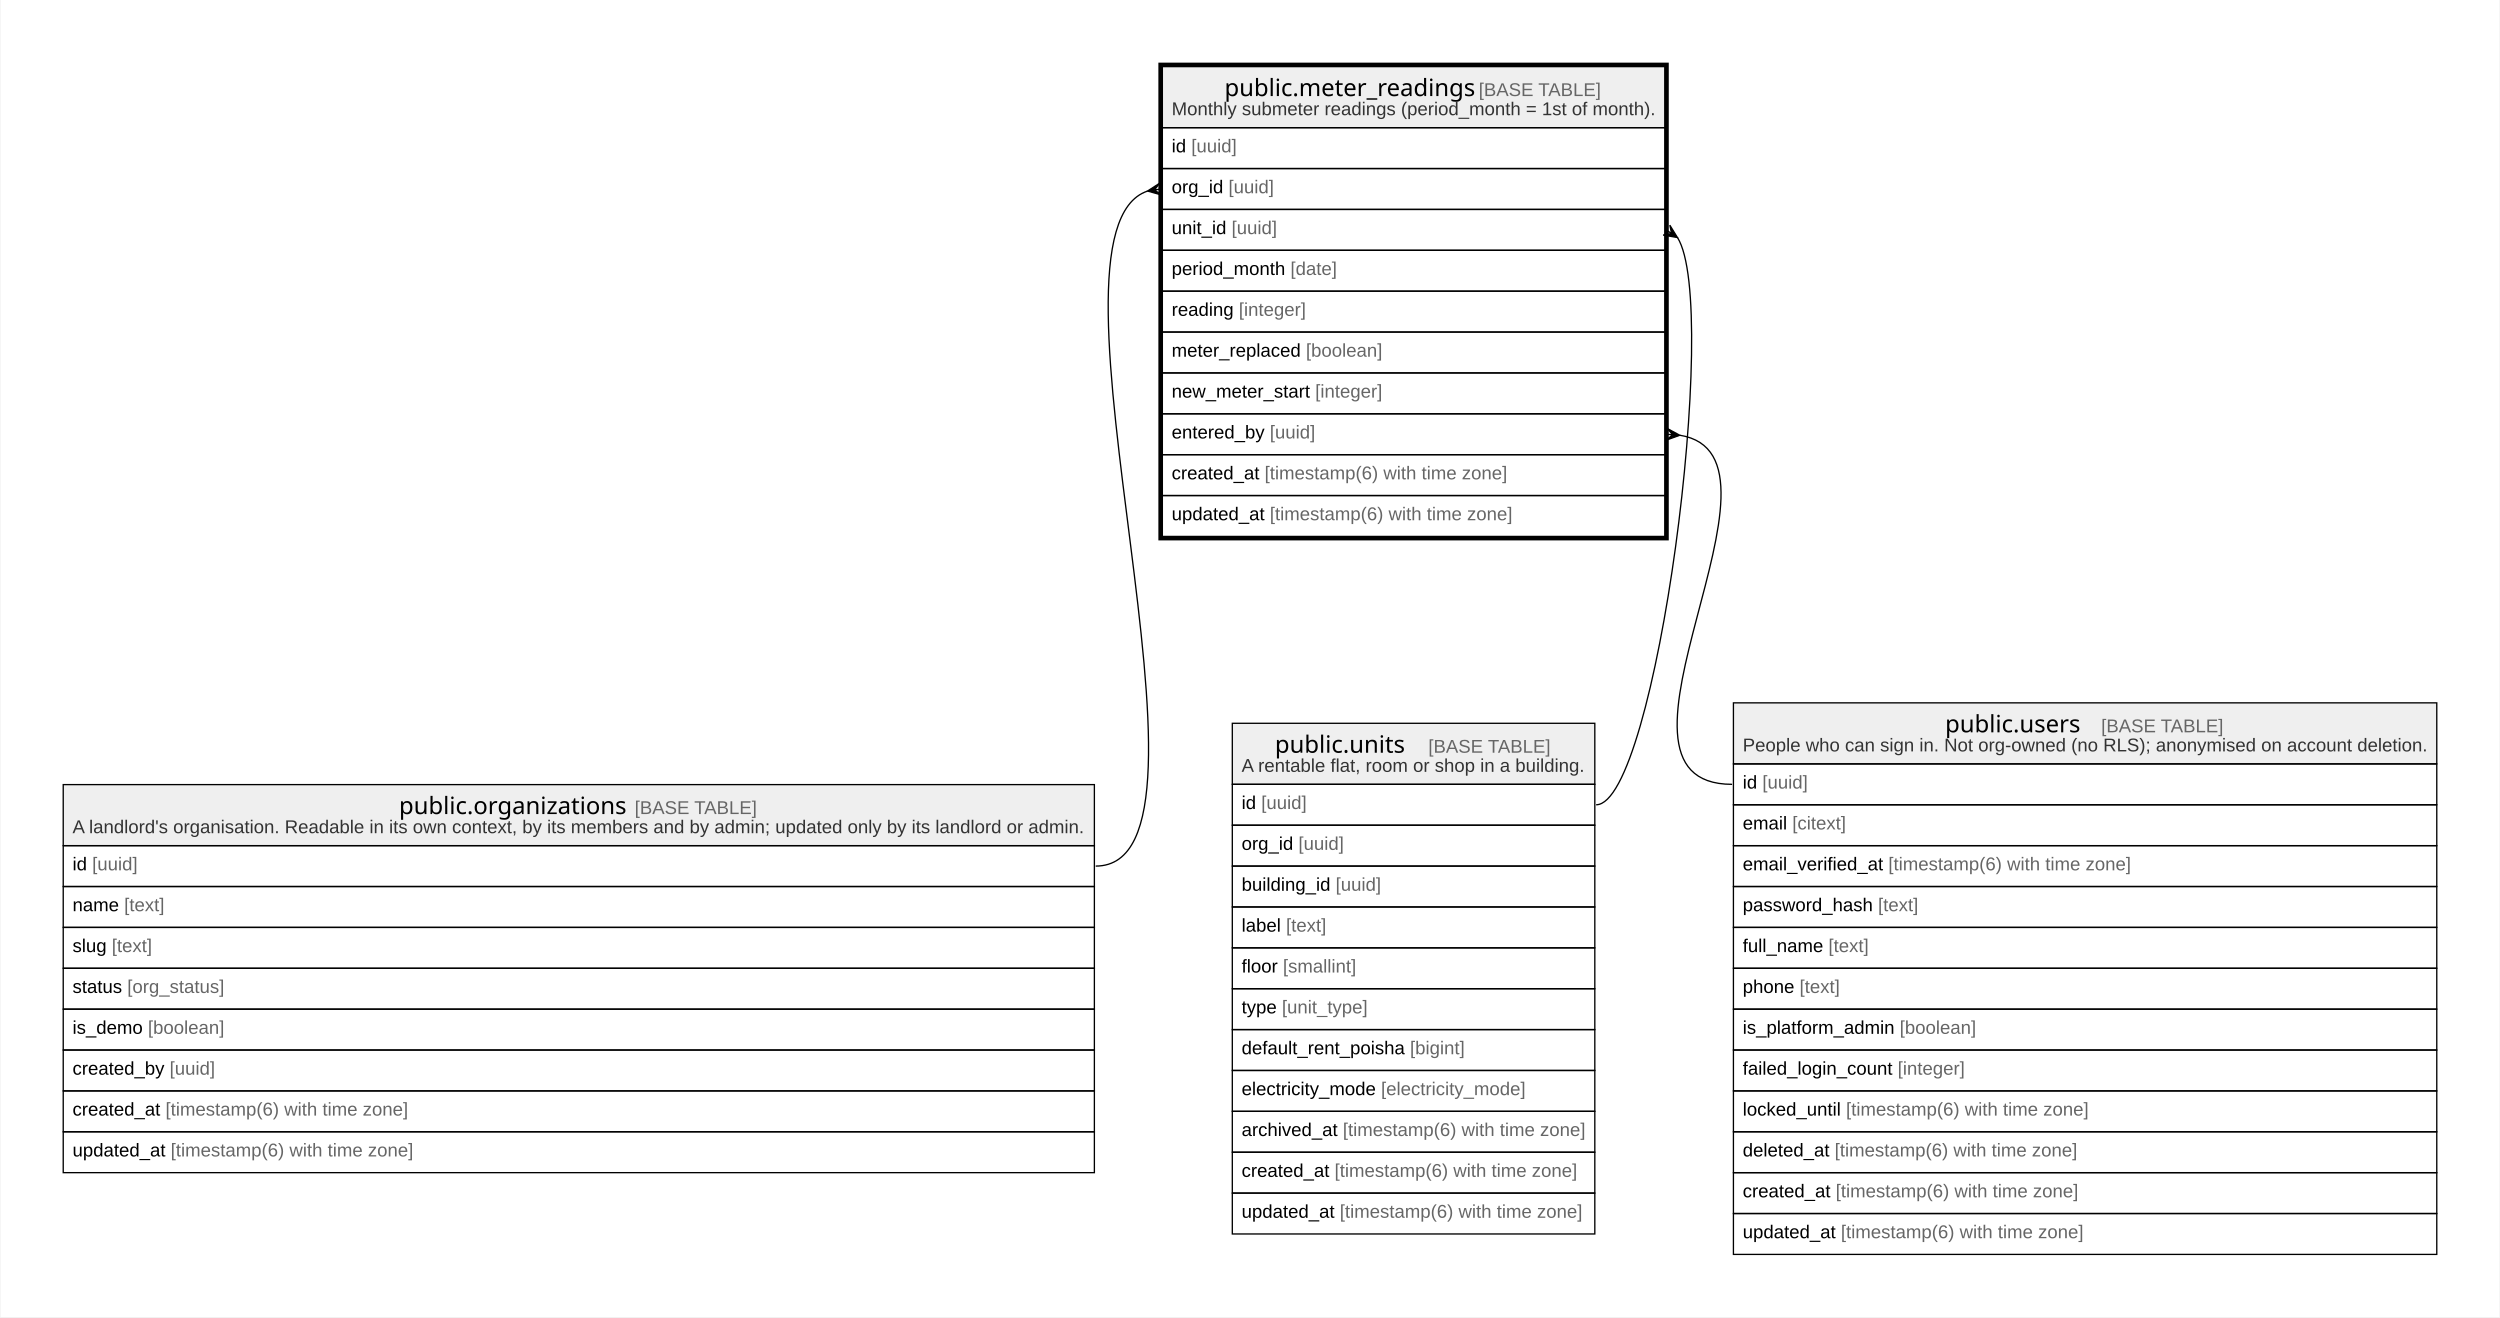
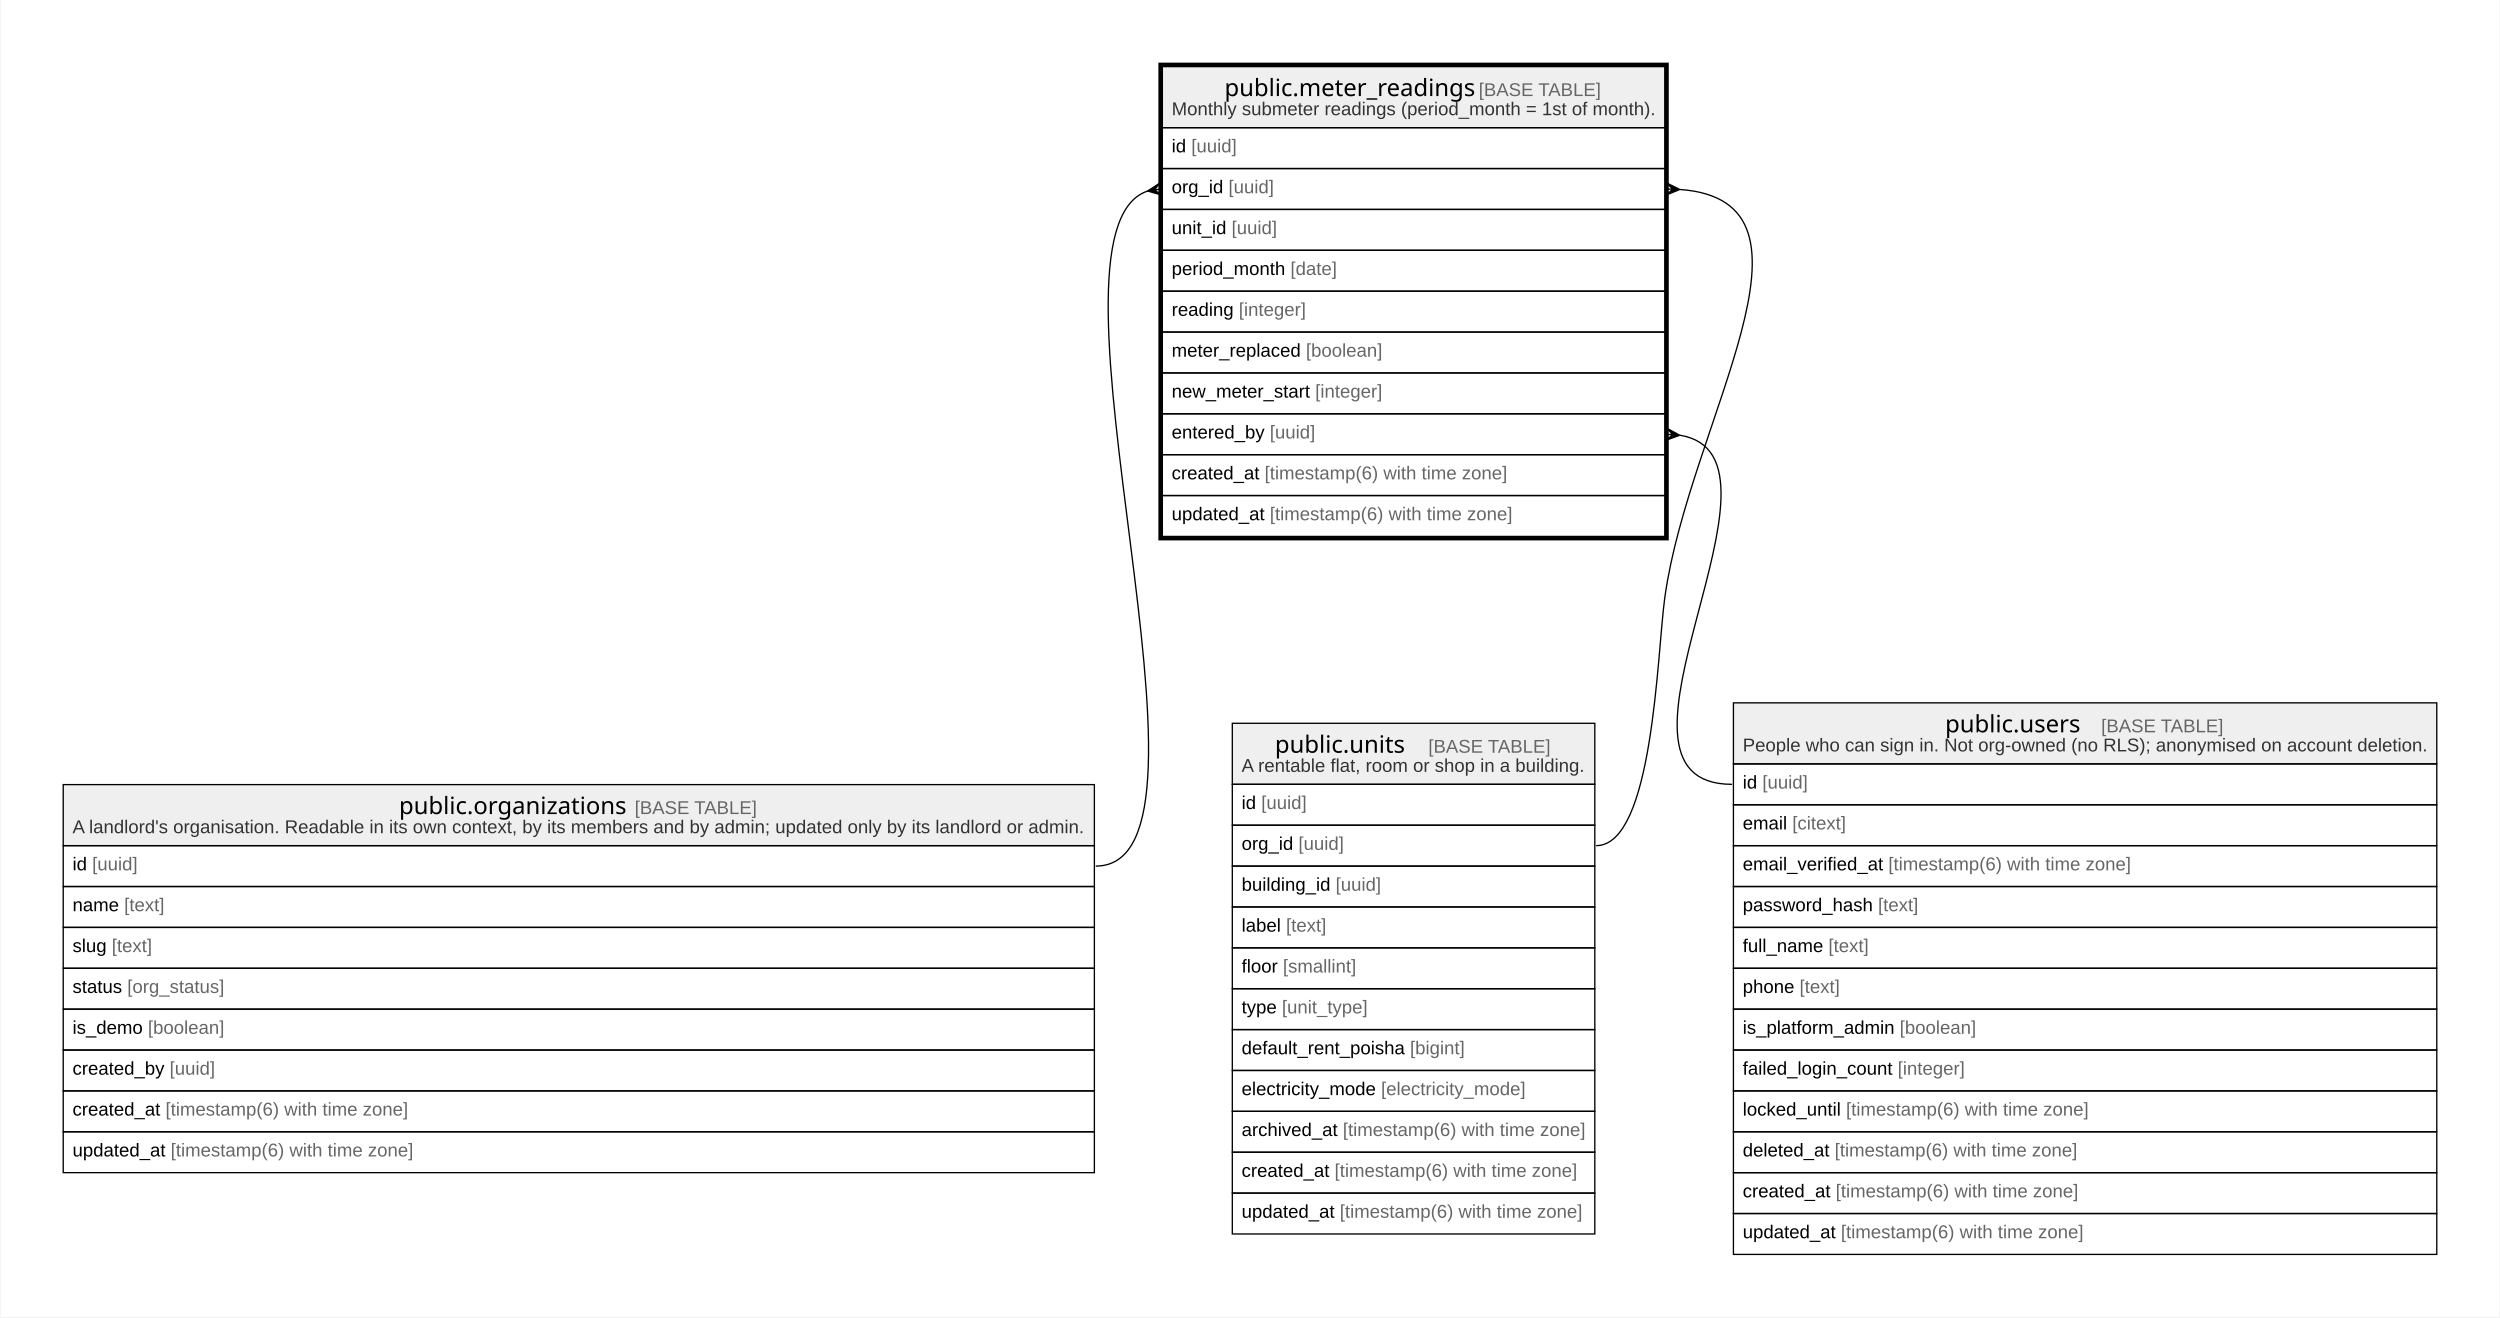
<svg xmlns="http://www.w3.org/2000/svg" width="1883pt" height="992pt" viewBox="0.00 0.00 1882.88 992.40">
  <g id="graph0" class="graph" transform="scale(1 1) rotate(0) translate(4 988.4)">
    <polygon fill="white" stroke="none" points="-4,4 -4,-988.4 1878.88,-988.4 1878.88,4 -4,4" />
    <g id="node1" class="node">
      <polygon fill="#efefef" stroke="none" points="871.4,-892.2 871.4,-938.2 1249.98,-938.2 1249.98,-892.2 871.4,-892.2" />
      <polygon fill="none" stroke="black" points="871.4,-892.2 871.4,-938.2 1249.98,-938.2 1249.98,-892.2 871.4,-892.2" />
      <text text-anchor="start" x="918.22" y="-916" font-family="Arial Bold" font-size="18.00">public.meter_readings</text>
      <text text-anchor="start" x="1078.67" y="-916" font-family="Arial" font-size="14.00">    </text>
      <text text-anchor="start" x="1109.78" y="-916" font-family="Arial" font-size="14.00" fill="#666666">[BASE TABLE]</text>
      <text text-anchor="start" x="878.4" y="-901.6" font-family="Arial" font-size="14.00" fill="#333333">Monthly submeter readings (period_month = 1st of month).</text>
      <polygon fill="none" stroke="black" points="871.4,-861.4 871.4,-892.2 1249.98,-892.2 1249.98,-861.4 871.4,-861.4" />
      <text text-anchor="start" x="878.4" y="-873.6" font-family="Arial" font-size="14.00">id </text>
      <text text-anchor="start" x="893.19" y="-873.6" font-family="Arial" font-size="14.00" fill="#666666">[uuid]</text>
      <polygon fill="none" stroke="black" points="871.4,-830.6 871.4,-861.4 1249.98,-861.4 1249.98,-830.6 871.4,-830.6" />
      <text text-anchor="start" x="878.4" y="-842.8" font-family="Arial" font-size="14.00">org_id </text>
      <text text-anchor="start" x="921.21" y="-842.8" font-family="Arial" font-size="14.00" fill="#666666">[uuid]</text>
      <polygon fill="none" stroke="black" points="871.4,-799.8 871.4,-830.6 1249.98,-830.6 1249.98,-799.8 871.4,-799.8" />
      <text text-anchor="start" x="878.4" y="-812" font-family="Arial" font-size="14.00">unit_id </text>
      <text text-anchor="start" x="923.55" y="-812" font-family="Arial" font-size="14.00" fill="#666666">[uuid]</text>
      <polygon fill="none" stroke="black" points="871.4,-769 871.4,-799.8 1249.98,-799.8 1249.98,-769 871.4,-769" />
      <text text-anchor="start" x="878.4" y="-781.2" font-family="Arial" font-size="14.00">period_month </text>
      <text text-anchor="start" x="967.91" y="-781.2" font-family="Arial" font-size="14.00" fill="#666666">[date]</text>
      <polygon fill="none" stroke="black" points="871.4,-738.2 871.4,-769 1249.98,-769 1249.98,-738.2 871.4,-738.2" />
      <text text-anchor="start" x="878.4" y="-750.4" font-family="Arial" font-size="14.00">reading </text>
      <text text-anchor="start" x="929" y="-750.4" font-family="Arial" font-size="14.00" fill="#666666">[integer]</text>
      <polygon fill="none" stroke="black" points="871.4,-707.4 871.4,-738.2 1249.98,-738.2 1249.98,-707.4 871.4,-707.4" />
      <text text-anchor="start" x="878.4" y="-719.6" font-family="Arial" font-size="14.00">meter_replaced </text>
      <text text-anchor="start" x="979.57" y="-719.6" font-family="Arial" font-size="14.00" fill="#666666">[boolean]</text>
      <polygon fill="none" stroke="black" points="871.4,-676.6 871.4,-707.4 1249.98,-707.4 1249.98,-676.6 871.4,-676.6" />
      <text text-anchor="start" x="878.4" y="-688.8" font-family="Arial" font-size="14.00">new_meter_start </text>
      <text text-anchor="start" x="986.56" y="-688.8" font-family="Arial" font-size="14.00" fill="#666666">[integer]</text>
      <polygon fill="none" stroke="black" points="871.4,-645.8 871.4,-676.6 1249.98,-676.6 1249.98,-645.8 871.4,-645.8" />
      <text text-anchor="start" x="878.4" y="-658" font-family="Arial" font-size="14.00">entered_by </text>
      <text text-anchor="start" x="952.35" y="-658" font-family="Arial" font-size="14.00" fill="#666666">[uuid]</text>
      <polygon fill="none" stroke="black" points="871.4,-615 871.4,-645.8 1249.98,-645.8 1249.98,-615 871.4,-615" />
      <text text-anchor="start" x="878.4" y="-627.2" font-family="Arial" font-size="14.00">created_at </text>
      <text text-anchor="start" x="948.45" y="-627.2" font-family="Arial" font-size="14.00" fill="#666666">[timestamp(6) with time zone]</text>
      <polygon fill="none" stroke="black" points="871.4,-584.2 871.4,-615 1249.98,-615 1249.98,-584.2 871.4,-584.2" />
      <text text-anchor="start" x="878.4" y="-596.4" font-family="Arial" font-size="14.00">updated_at </text>
      <text text-anchor="start" x="952.36" y="-596.4" font-family="Arial" font-size="14.00" fill="#666666">[timestamp(6) with time zone]</text>
      <polygon fill="none" stroke="black" stroke-width="3" points="869.9,-582.7 869.9,-939.7 1251.48,-939.7 1251.48,-582.7 869.9,-582.7" />
    </g>
    <g id="node2" class="node">
      <polygon fill="#efefef" stroke="none" points="43.2,-351.2 43.2,-397.2 820.18,-397.2 820.18,-351.2 43.2,-351.2" />
      <polygon fill="none" stroke="black" points="43.2,-351.2 43.2,-397.2 820.18,-397.2 820.18,-351.2 43.2,-351.2" />
      <text text-anchor="start" x="296.21" y="-375" font-family="Arial Bold" font-size="18.00">public.organizations</text>
      <text text-anchor="start" x="442.68" y="-375" font-family="Arial" font-size="14.00">    </text>
      <text text-anchor="start" x="473.79" y="-375" font-family="Arial" font-size="14.00" fill="#666666">[BASE TABLE]</text>
      <text text-anchor="start" x="50.2" y="-360.6" font-family="Arial" font-size="14.00" fill="#333333">A landlord's organisation. Readable in its own context, by its members and by admin; updated only by its landlord or admin.</text>
      <polygon fill="none" stroke="black" points="43.2,-320.4 43.2,-351.2 820.18,-351.2 820.18,-320.4 43.2,-320.4" />
      <text text-anchor="start" x="50.2" y="-332.6" font-family="Arial" font-size="14.00">id </text>
      <text text-anchor="start" x="64.99" y="-332.6" font-family="Arial" font-size="14.00" fill="#666666">[uuid]</text>
      <polygon fill="none" stroke="black" points="43.2,-289.6 43.2,-320.4 820.18,-320.4 820.18,-289.6 43.2,-289.6" />
      <text text-anchor="start" x="50.2" y="-301.8" font-family="Arial" font-size="14.00">name </text>
      <text text-anchor="start" x="89.11" y="-301.8" font-family="Arial" font-size="14.00" fill="#666666">[text]</text>
      <polygon fill="none" stroke="black" points="43.2,-258.8 43.2,-289.6 820.18,-289.6 820.18,-258.8 43.2,-258.8" />
      <text text-anchor="start" x="50.2" y="-271" font-family="Arial" font-size="14.00">slug </text>
      <text text-anchor="start" x="79.77" y="-271" font-family="Arial" font-size="14.00" fill="#666666">[text]</text>
      <polygon fill="none" stroke="black" points="43.2,-228 43.2,-258.8 820.18,-258.8 820.18,-228 43.2,-228" />
      <text text-anchor="start" x="50.2" y="-240.2" font-family="Arial" font-size="14.00">status </text>
      <text text-anchor="start" x="91.44" y="-240.2" font-family="Arial" font-size="14.00" fill="#666666">[org_status]</text>
      <polygon fill="none" stroke="black" points="43.2,-197.2 43.2,-228 820.18,-228 820.18,-197.2 43.2,-197.2" />
      <text text-anchor="start" x="50.2" y="-209.4" font-family="Arial" font-size="14.00">is_demo </text>
      <text text-anchor="start" x="107.01" y="-209.4" font-family="Arial" font-size="14.00" fill="#666666">[boolean]</text>
      <polygon fill="none" stroke="black" points="43.2,-166.4 43.2,-197.2 820.18,-197.2 820.18,-166.4 43.2,-166.4" />
      <text text-anchor="start" x="50.2" y="-178.6" font-family="Arial" font-size="14.00">created_by </text>
      <text text-anchor="start" x="123.36" y="-178.6" font-family="Arial" font-size="14.00" fill="#666666">[uuid]</text>
      <polygon fill="none" stroke="black" points="43.2,-135.6 43.2,-166.4 820.18,-166.4 820.18,-135.6 43.2,-135.6" />
      <text text-anchor="start" x="50.2" y="-147.8" font-family="Arial" font-size="14.00">created_at </text>
      <text text-anchor="start" x="120.25" y="-147.8" font-family="Arial" font-size="14.00" fill="#666666">[timestamp(6) with time zone]</text>
      <polygon fill="none" stroke="black" points="43.2,-104.8 43.2,-135.6 820.18,-135.6 820.18,-104.8 43.2,-104.8" />
      <text text-anchor="start" x="50.2" y="-117" font-family="Arial" font-size="14.00">updated_at </text>
      <text text-anchor="start" x="124.16" y="-117" font-family="Arial" font-size="14.00" fill="#666666">[timestamp(6) with time zone]</text>
    </g>
    <g id="edge1" class="edge">
      <path fill="none" stroke="black" d="M860.28,-844.44C767.71,-813.65 931.41,-335.8 821.18,-335.8" />
      <polygon fill="black" stroke="black" points="860.19,-844.43 869.39,-850.4 865.46,-845.24 869.74,-845.9 869.74,-845.9 869.74,-845.9 865.46,-845.24 870.76,-841.5 860.19,-844.43" />
    </g>
    <g id="node3" class="node">
      <polygon fill="#efefef" stroke="none" points="924.11,-397.4 924.11,-443.4 1197.26,-443.4 1197.26,-397.4 924.11,-397.4" />
      <polygon fill="none" stroke="black" points="924.11,-397.4 924.11,-443.4 1197.26,-443.4 1197.26,-397.4 924.11,-397.4" />
      <text text-anchor="start" x="956.2" y="-421.2" font-family="Arial Bold" font-size="18.00">public.units</text>
      <text text-anchor="start" x="1040.69" y="-421.2" font-family="Arial" font-size="14.00">    </text>
      <text text-anchor="start" x="1071.81" y="-421.2" font-family="Arial" font-size="14.00" fill="#666666">[BASE TABLE]</text>
      <text text-anchor="start" x="931.11" y="-406.8" font-family="Arial" font-size="14.00" fill="#333333">A rentable flat, room or shop in a building.</text>
      <polygon fill="none" stroke="black" points="924.11,-366.6 924.11,-397.4 1197.26,-397.4 1197.26,-366.6 924.11,-366.6" />
      <text text-anchor="start" x="931.11" y="-378.8" font-family="Arial" font-size="14.00">id </text>
      <text text-anchor="start" x="945.9" y="-378.8" font-family="Arial" font-size="14.00" fill="#666666">[uuid]</text>
      <polygon fill="none" stroke="black" points="924.11,-335.8 924.11,-366.6 1197.26,-366.6 1197.26,-335.8 924.11,-335.8" />
      <text text-anchor="start" x="931.11" y="-348" font-family="Arial" font-size="14.00">org_id </text>
      <text text-anchor="start" x="973.92" y="-348" font-family="Arial" font-size="14.00" fill="#666666">[uuid]</text>
      <polygon fill="none" stroke="black" points="924.11,-305 924.11,-335.8 1197.26,-335.8 1197.26,-305 924.11,-305" />
      <text text-anchor="start" x="931.11" y="-317.2" font-family="Arial" font-size="14.00">building_id </text>
      <text text-anchor="start" x="1001.95" y="-317.2" font-family="Arial" font-size="14.00" fill="#666666">[uuid]</text>
      <polygon fill="none" stroke="black" points="924.11,-274.2 924.11,-305 1197.26,-305 1197.26,-274.2 924.11,-274.2" />
      <text text-anchor="start" x="931.11" y="-286.4" font-family="Arial" font-size="14.00">label </text>
      <text text-anchor="start" x="964.58" y="-286.4" font-family="Arial" font-size="14.00" fill="#666666">[text]</text>
      <polygon fill="none" stroke="black" points="924.11,-243.4 924.11,-274.2 1197.26,-274.2 1197.26,-243.4 924.11,-243.4" />
      <text text-anchor="start" x="931.11" y="-255.6" font-family="Arial" font-size="14.00">floor </text>
      <text text-anchor="start" x="962.24" y="-255.6" font-family="Arial" font-size="14.00" fill="#666666">[smallint]</text>
      <polygon fill="none" stroke="black" points="924.11,-212.6 924.11,-243.4 1197.26,-243.4 1197.26,-212.6 924.11,-212.6" />
      <text text-anchor="start" x="931.11" y="-224.8" font-family="Arial" font-size="14.00">type </text>
      <text text-anchor="start" x="961.47" y="-224.8" font-family="Arial" font-size="14.00" fill="#666666">[unit_type]</text>
      <polygon fill="none" stroke="black" points="924.11,-181.8 924.11,-212.6 1197.26,-212.6 1197.26,-181.8 924.11,-181.8" />
      <text text-anchor="start" x="931.11" y="-194" font-family="Arial" font-size="14.00">default_rent_poisha </text>
      <text text-anchor="start" x="1057.99" y="-194" font-family="Arial" font-size="14.00" fill="#666666">[bigint]</text>
      <polygon fill="none" stroke="black" points="924.11,-151 924.11,-181.8 1197.26,-181.8 1197.26,-151 924.11,-151" />
      <text text-anchor="start" x="931.11" y="-163.2" font-family="Arial" font-size="14.00">electricity_mode </text>
      <text text-anchor="start" x="1036.16" y="-163.2" font-family="Arial" font-size="14.00" fill="#666666">[electricity_mode]</text>
      <polygon fill="none" stroke="black" points="924.11,-120.2 924.11,-151 1197.26,-151 1197.26,-120.2 924.11,-120.2" />
      <text text-anchor="start" x="931.11" y="-132.4" font-family="Arial" font-size="14.00">archived_at </text>
      <text text-anchor="start" x="1007.38" y="-132.4" font-family="Arial" font-size="14.00" fill="#666666">[timestamp(6) with time zone]</text>
      <polygon fill="none" stroke="black" points="924.11,-89.4 924.11,-120.2 1197.26,-120.2 1197.26,-89.4 924.11,-89.4" />
      <text text-anchor="start" x="931.11" y="-101.6" font-family="Arial" font-size="14.00">created_at </text>
      <text text-anchor="start" x="1001.16" y="-101.6" font-family="Arial" font-size="14.00" fill="#666666">[timestamp(6) with time zone]</text>
      <polygon fill="none" stroke="black" points="924.11,-58.6 924.11,-89.4 1197.26,-89.4 1197.26,-58.6 924.11,-58.6" />
      <text text-anchor="start" x="931.11" y="-70.8" font-family="Arial" font-size="14.00">updated_at </text>
      <text text-anchor="start" x="1005.07" y="-70.8" font-family="Arial" font-size="14.00" fill="#666666">[timestamp(6) with time zone]</text>
    </g>
    <g id="edge2" class="edge">
-       <path fill="none" stroke="black" d="M1259.54,-809.4C1292.28,-758 1243.44,-382 1198.26,-382" />
-       <polygon fill="black" stroke="black" points="1259.53,-809.41 1248.73,-811.29 1255.12,-812.4 1251.53,-814.82 1251.53,-814.82 1251.53,-814.82 1255.12,-812.4 1253.78,-818.74 1259.53,-809.41" />
+       <path fill="none" stroke="black" d="M1261.28,-845.64C1381.65,-836.93 1268.13,-670.04 1249.98,-538 1244.11,-495.33 1241.34,-351.2 1198.26,-351.2" />
+       <polygon fill="black" stroke="black" points="1261.31,-845.64 1251.16,-841.49 1255.97,-845.83 1251.65,-845.98 1251.65,-845.98 1251.65,-845.98 1255.97,-845.83 1251.47,-850.49 1261.31,-845.64" />
    </g>
    <g id="node4" class="node">
      <polygon fill="#efefef" stroke="none" points="1301.7,-412.8 1301.7,-458.8 1831.68,-458.8 1831.68,-412.8 1301.7,-412.8" />
      <polygon fill="none" stroke="black" points="1301.7,-412.8 1301.7,-458.8 1831.68,-458.8 1831.68,-412.8 1301.7,-412.8" />
      <text text-anchor="start" x="1461.2" y="-436.6" font-family="Arial Bold" font-size="18.00">public.users</text>
      <text text-anchor="start" x="1547.69" y="-436.6" font-family="Arial" font-size="14.00">    </text>
      <text text-anchor="start" x="1578.8" y="-436.6" font-family="Arial" font-size="14.00" fill="#666666">[BASE TABLE]</text>
      <text text-anchor="start" x="1308.7" y="-422.2" font-family="Arial" font-size="14.00" fill="#333333">People who can sign in. Not org-owned (no RLS); anonymised on account deletion.</text>
      <polygon fill="none" stroke="black" points="1301.7,-382 1301.7,-412.8 1831.68,-412.8 1831.68,-382 1301.7,-382" />
      <text text-anchor="start" x="1308.7" y="-394.2" font-family="Arial" font-size="14.00">id </text>
      <text text-anchor="start" x="1323.49" y="-394.2" font-family="Arial" font-size="14.00" fill="#666666">[uuid]</text>
      <polygon fill="none" stroke="black" points="1301.7,-351.2 1301.7,-382 1831.68,-382 1831.68,-351.2 1301.7,-351.2" />
      <text text-anchor="start" x="1308.7" y="-363.4" font-family="Arial" font-size="14.00">email </text>
      <text text-anchor="start" x="1346.05" y="-363.4" font-family="Arial" font-size="14.00" fill="#666666">[citext]</text>
      <polygon fill="none" stroke="black" points="1301.7,-320.4 1301.7,-351.2 1831.68,-351.2 1831.68,-320.4 1301.7,-320.4" />
      <text text-anchor="start" x="1308.7" y="-332.6" font-family="Arial" font-size="14.00">email_verified_at </text>
      <text text-anchor="start" x="1418.43" y="-332.6" font-family="Arial" font-size="14.00" fill="#666666">[timestamp(6) with time zone]</text>
      <polygon fill="none" stroke="black" points="1301.7,-289.6 1301.7,-320.4 1831.68,-320.4 1831.68,-289.6 1301.7,-289.6" />
      <text text-anchor="start" x="1308.7" y="-301.8" font-family="Arial" font-size="14.00">password_hash </text>
      <text text-anchor="start" x="1410.65" y="-301.8" font-family="Arial" font-size="14.00" fill="#666666">[text]</text>
      <polygon fill="none" stroke="black" points="1301.7,-258.8 1301.7,-289.6 1831.68,-289.6 1831.68,-258.8 1301.7,-258.8" />
      <text text-anchor="start" x="1308.7" y="-271" font-family="Arial" font-size="14.00">full_name </text>
      <text text-anchor="start" x="1373.29" y="-271" font-family="Arial" font-size="14.00" fill="#666666">[text]</text>
      <polygon fill="none" stroke="black" points="1301.7,-228 1301.7,-258.8 1831.68,-258.8 1831.68,-228 1301.7,-228" />
      <text text-anchor="start" x="1308.7" y="-240.2" font-family="Arial" font-size="14.00">phone </text>
      <text text-anchor="start" x="1351.52" y="-240.2" font-family="Arial" font-size="14.00" fill="#666666">[text]</text>
      <polygon fill="none" stroke="black" points="1301.7,-197.2 1301.7,-228 1831.68,-228 1831.68,-197.2 1301.7,-197.2" />
      <text text-anchor="start" x="1308.7" y="-209.4" font-family="Arial" font-size="14.00">is_platform_admin </text>
      <text text-anchor="start" x="1426.98" y="-209.4" font-family="Arial" font-size="14.00" fill="#666666">[boolean]</text>
      <polygon fill="none" stroke="black" points="1301.7,-166.4 1301.7,-197.2 1831.68,-197.2 1831.68,-166.4 1301.7,-166.4" />
      <text text-anchor="start" x="1308.7" y="-178.6" font-family="Arial" font-size="14.00">failed_login_count </text>
      <text text-anchor="start" x="1425.46" y="-178.6" font-family="Arial" font-size="14.00" fill="#666666">[integer]</text>
      <polygon fill="none" stroke="black" points="1301.7,-135.6 1301.7,-166.4 1831.68,-166.4 1831.68,-135.6 1301.7,-135.6" />
      <text text-anchor="start" x="1308.7" y="-147.8" font-family="Arial" font-size="14.00">locked_until </text>
      <text text-anchor="start" x="1386.53" y="-147.8" font-family="Arial" font-size="14.00" fill="#666666">[timestamp(6) with time zone]</text>
      <polygon fill="none" stroke="black" points="1301.7,-104.8 1301.7,-135.6 1831.68,-135.6 1831.68,-104.8 1301.7,-104.8" />
      <text text-anchor="start" x="1308.7" y="-117" font-family="Arial" font-size="14.00">deleted_at </text>
      <text text-anchor="start" x="1377.98" y="-117" font-family="Arial" font-size="14.00" fill="#666666">[timestamp(6) with time zone]</text>
      <polygon fill="none" stroke="black" points="1301.7,-74 1301.7,-104.8 1831.68,-104.8 1831.68,-74 1301.7,-74" />
      <text text-anchor="start" x="1308.7" y="-86.2" font-family="Arial" font-size="14.00">created_at </text>
      <text text-anchor="start" x="1378.75" y="-86.2" font-family="Arial" font-size="14.00" fill="#666666">[timestamp(6) with time zone]</text>
      <polygon fill="none" stroke="black" points="1301.7,-43.2 1301.7,-74 1831.68,-74 1831.68,-43.2 1301.7,-43.2" />
      <text text-anchor="start" x="1308.7" y="-55.4" font-family="Arial" font-size="14.00">updated_at </text>
      <text text-anchor="start" x="1382.66" y="-55.4" font-family="Arial" font-size="14.00" fill="#666666">[timestamp(6) with time zone]</text>
    </g>
    <g id="edge3" class="edge">
      <path fill="none" stroke="black" d="M1261.28,-660.44C1358.78,-644.97 1185.12,-397.4 1300.7,-397.4" />
      <polygon fill="black" stroke="black" points="1261.28,-660.44 1250.98,-656.69 1255.96,-660.83 1251.64,-661.15 1251.64,-661.15 1251.64,-661.15 1255.96,-660.83 1251.64,-665.66 1261.28,-660.44" />
    </g>
  </g>
</svg>
